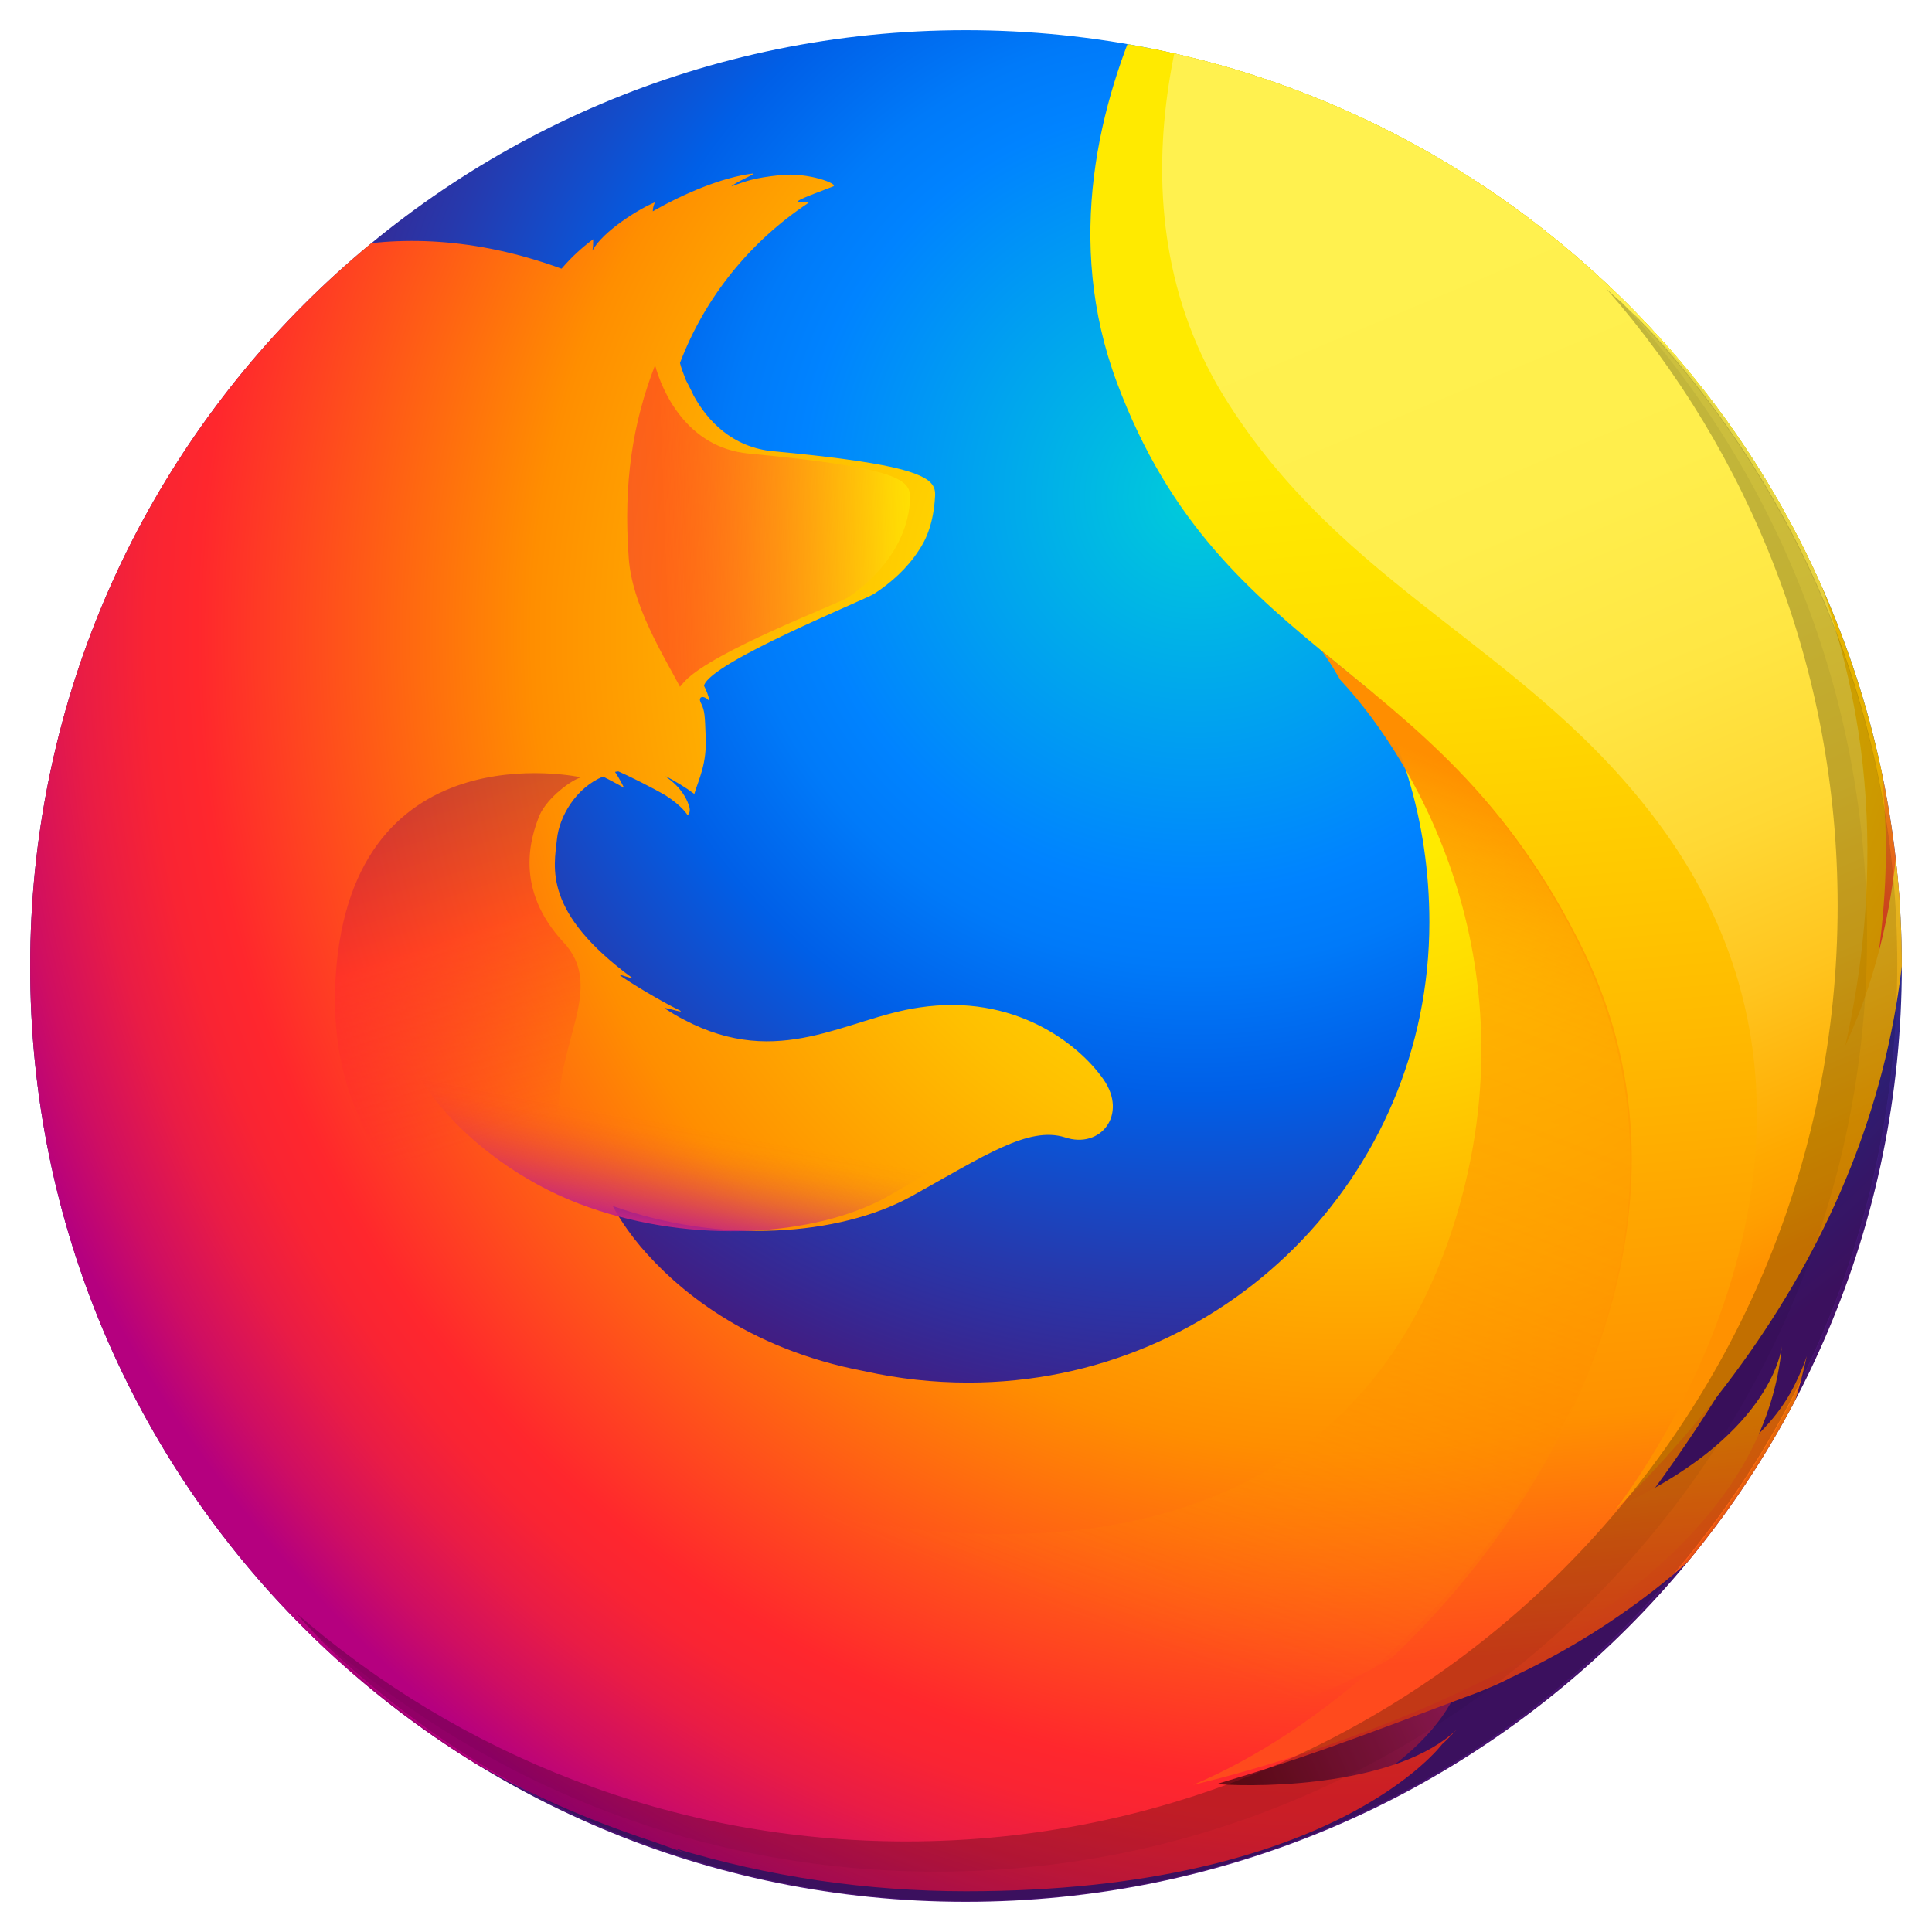
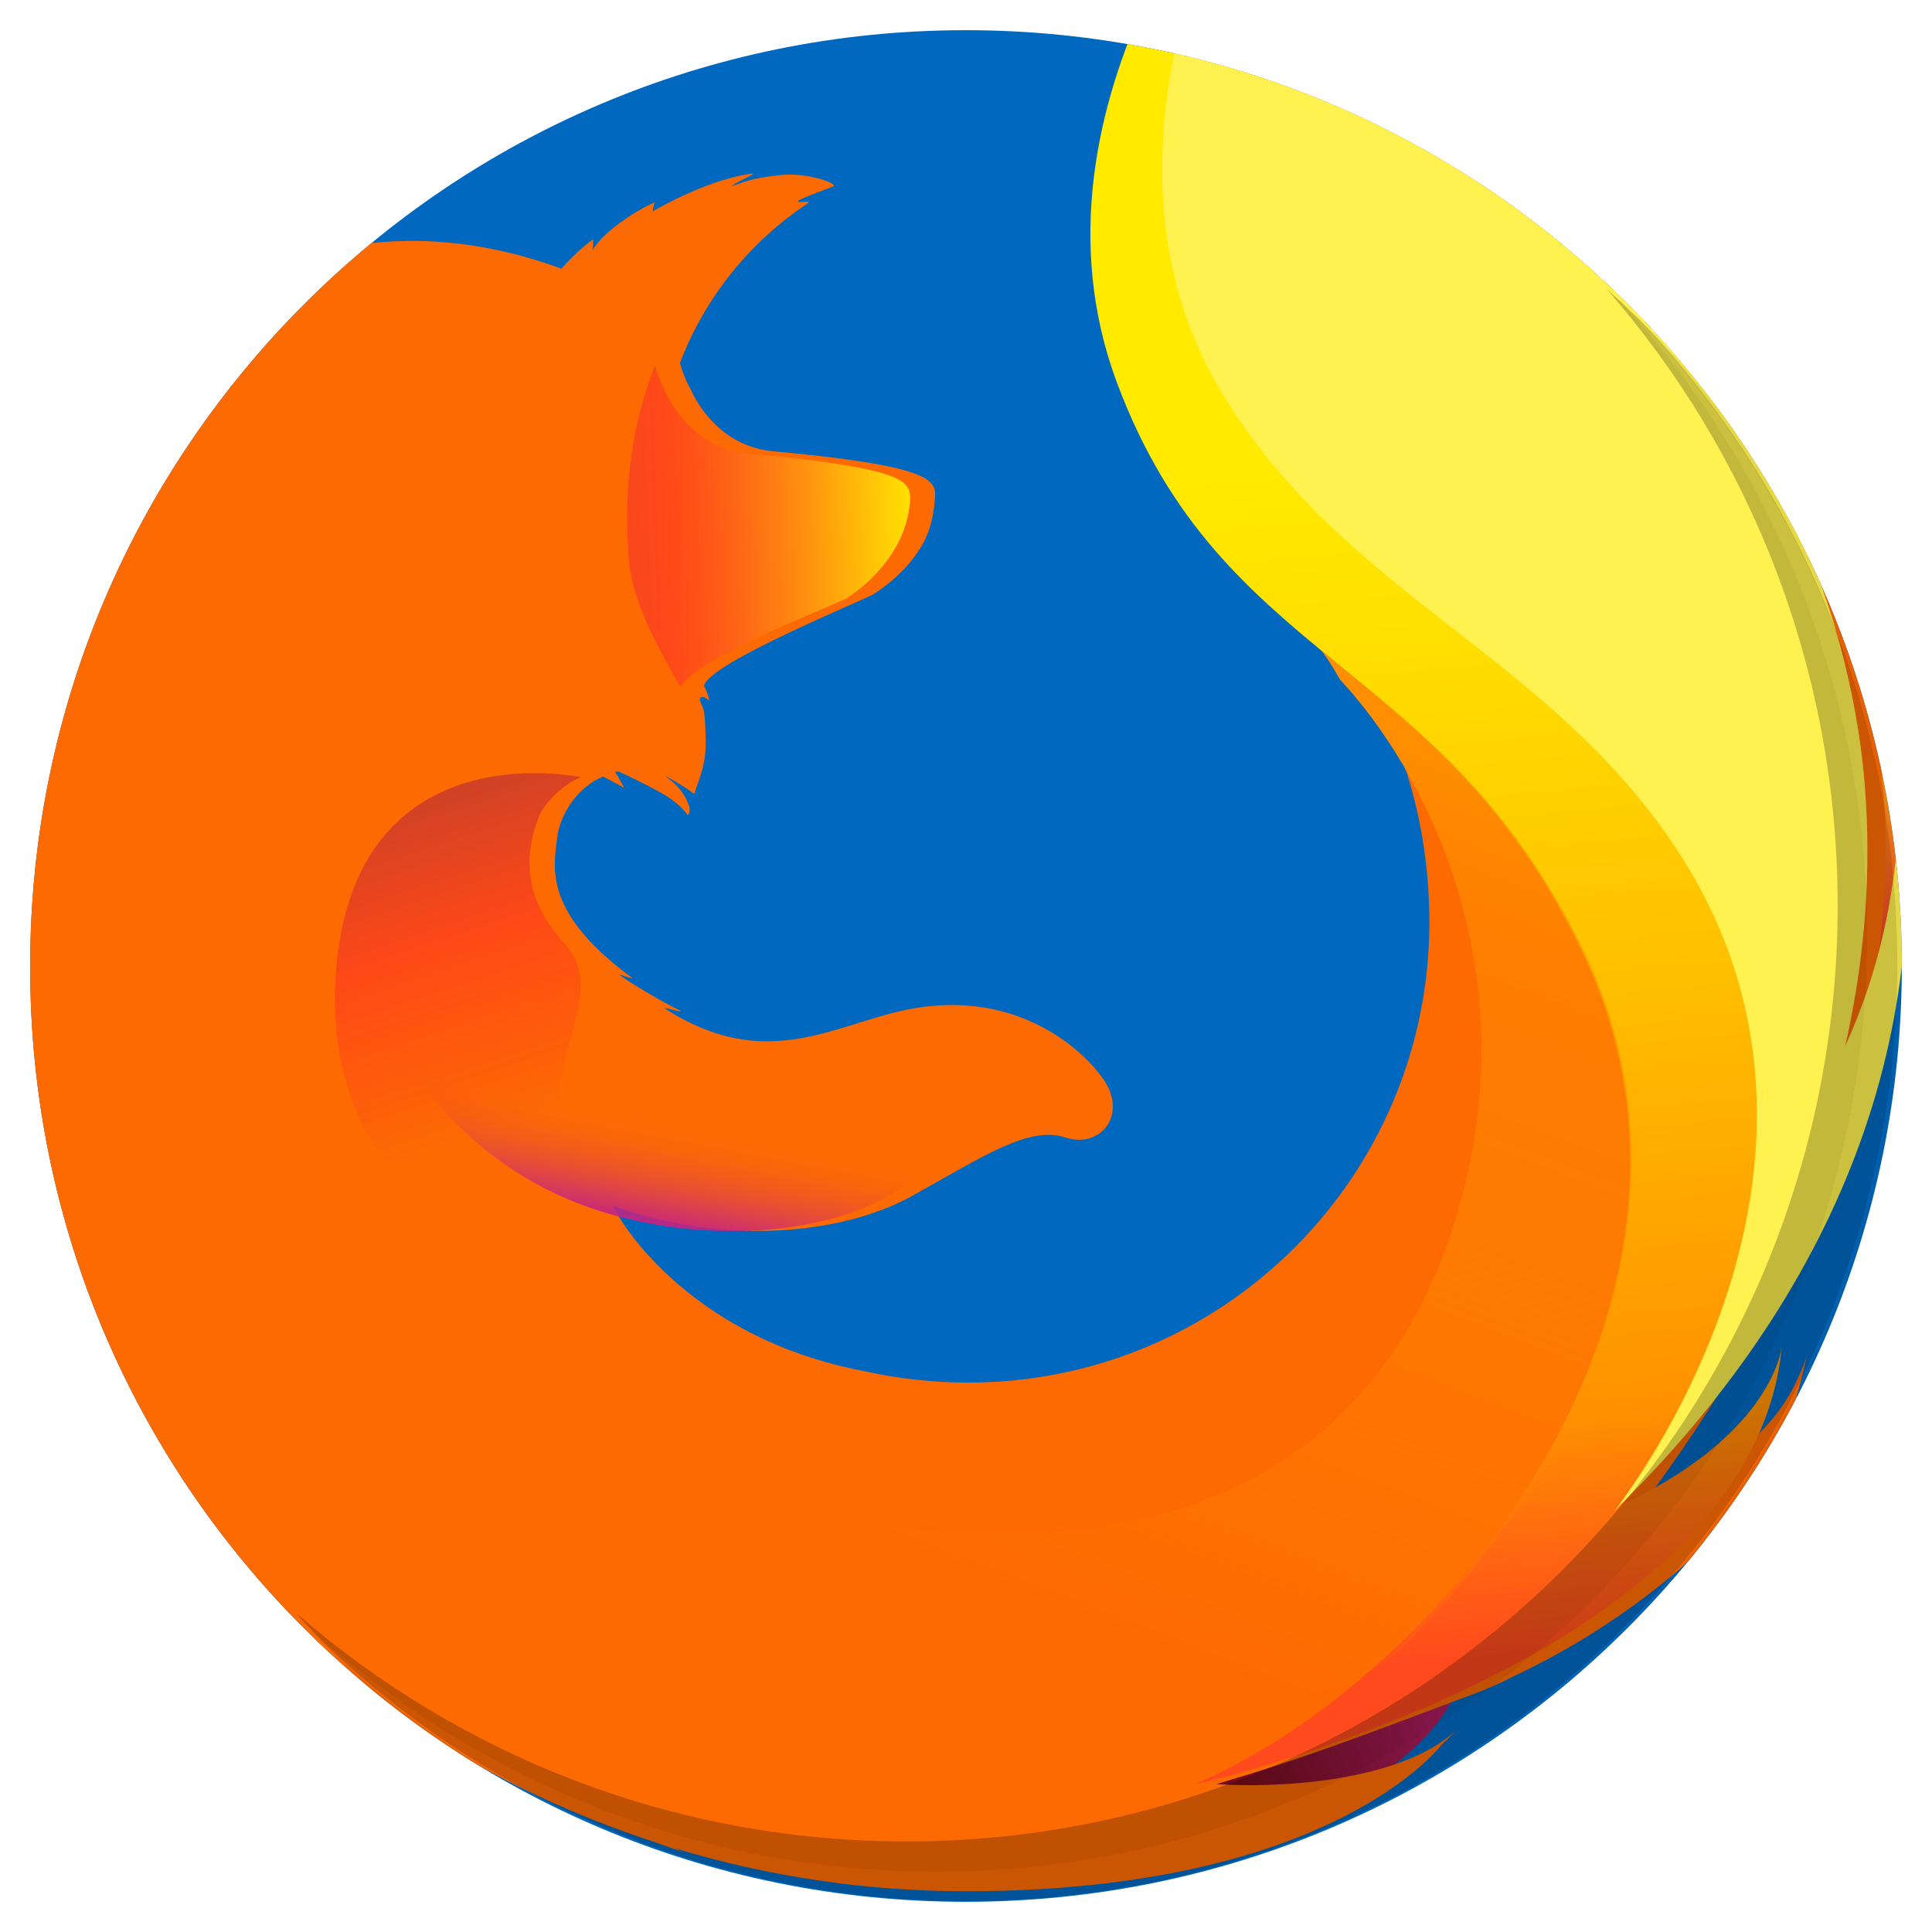
<svg xmlns="http://www.w3.org/2000/svg" xmlns:xlink="http://www.w3.org/1999/xlink" version="1.1" id="Layer_1" x="0px" y="0px" viewBox="0 0 256 256" enable-background="new 0 0 256 256" xml:space="preserve">
  <defs id="defs251">
    <defs id="defs3">
      <path id="SVGID_1_" d="M 124,0 C 55.9,0 0.7,55.5 0.7,124 0.6,192.6 55.9,248 124,248 192.2,248 247.4,192.5 247.4,124 247.4,55.5 192.2,0 124,0 Z" />
    </defs>
    <clipPath id="SVGID_2_">
      <use xlink:href="#SVGID_1_" overflow="visible" id="use5" style="overflow:visible" x="0" y="0" width="100%" height="100%" />
    </clipPath>
    <radialGradient gradientUnits="userSpaceOnUse" r="237.633" cy="61.897" cx="154.441" id="SVGID_3_" gradientTransform="translate(158.9152,22.23729)">
      <stop id="stop8" style="stop-color:#00CCDA" offset="0" />
      <stop id="stop10" style="stop-color:#0083FF" offset="0.22" />
      <stop id="stop12" style="stop-color:#007AF9" offset="0.261" />
      <stop id="stop14" style="stop-color:#0060E8" offset="0.33" />
      <stop id="stop16" style="stop-color:#005FE7" offset="0.333" />
      <stop id="stop18" style="stop-color:#2639AD" offset="0.438" />
      <stop id="stop20" style="stop-color:#401E84" offset="0.522" />
      <stop id="stop22" style="stop-color:#4A1475" offset="0.566" />
    </radialGradient>
    <linearGradient id="SVGID_4_" gradientUnits="userSpaceOnUse" x1="120.43" y1="242.522" x2="120.43" y2="1.834">
      <stop offset="0" style="stop-color:#000F43;stop-opacity:0.4" id="stop27" />
      <stop offset="0.485" style="stop-color:#001962;stop-opacity:0.173" id="stop29" />
      <stop offset="1" style="stop-color:#002079;stop-opacity:0" id="stop31" />
    </linearGradient>
    <linearGradient id="SVGID_5_" gradientUnits="userSpaceOnUse" x1="243.773" y1="153.638" x2="199.484" y2="203.546">
      <stop offset="3.000000e-03" style="stop-color:#FFEA00" id="stop36" />
      <stop offset="0.497" style="stop-color:#FF272D" id="stop38" />
      <stop offset="1" style="stop-color:#C42482" id="stop40" />
    </linearGradient>
    <linearGradient id="SVGID_6_" gradientUnits="userSpaceOnUse" x1="245.94" y1="189.577" x2="149.761" y2="233.205">
      <stop offset="3.000000e-03" style="stop-color:#FF272D" id="stop45" />
      <stop offset="0.497" style="stop-color:#C42482" id="stop47" />
      <stop offset="0.986" style="stop-color:#620700" id="stop49" />
    </linearGradient>
    <radialGradient id="SVGID_7_" cx="227.036" cy="50.159" r="53.864" gradientTransform="matrix(1,0,0,2.4605,0,-73.2587)" gradientUnits="userSpaceOnUse">
      <stop offset="4.500000e-02" style="stop-color:#FFEA00" id="stop54" />
      <stop offset="0.12" style="stop-color:#FFDE00" id="stop56" />
      <stop offset="0.254" style="stop-color:#FFBF00" id="stop58" />
      <stop offset="0.429" style="stop-color:#FF8E00" id="stop60" />
      <stop offset="0.769" style="stop-color:#FF272D" id="stop62" />
      <stop offset="0.872" style="stop-color:#E0255A" id="stop64" />
      <stop offset="0.953" style="stop-color:#CC2477" id="stop66" />
      <stop offset="1" style="stop-color:#C42482" id="stop68" />
    </radialGradient>
    <linearGradient id="SVGID_8_" gradientUnits="userSpaceOnUse" x1="259.446" y1="92.444" x2="230.691" y2="151.607">
      <stop offset="3.000000e-03" style="stop-color:#FFE900" id="stop73" />
      <stop offset="0.157" style="stop-color:#FFAF0E" id="stop75" />
      <stop offset="0.316" style="stop-color:#FF7A1B" id="stop77" />
      <stop offset="0.472" style="stop-color:#FF4E26" id="stop79" />
      <stop offset="0.621" style="stop-color:#FF2C2E" id="stop81" />
      <stop offset="0.762" style="stop-color:#FF1434" id="stop83" />
      <stop offset="0.892" style="stop-color:#FF0538" id="stop85" />
      <stop offset="1" style="stop-color:#FF0039" id="stop87" />
    </linearGradient>
    <radialGradient id="SVGID_9_" cx="178.601" cy="84.072" r="199.893" gradientUnits="userSpaceOnUse">
      <stop offset="0.156" style="stop-color:#FFEA00" id="stop92" />
      <stop offset="0.231" style="stop-color:#FFDE00" id="stop94" />
      <stop offset="0.365" style="stop-color:#FFBF00" id="stop96" />
      <stop offset="0.541" style="stop-color:#FF8E00" id="stop98" />
      <stop offset="0.763" style="stop-color:#FF272D" id="stop100" />
      <stop offset="0.796" style="stop-color:#F92433" id="stop102" />
      <stop offset="0.841" style="stop-color:#E91C45" id="stop104" />
      <stop offset="0.893" style="stop-color:#CF0E62" id="stop106" />
      <stop offset="0.935" style="stop-color:#B5007F" id="stop108" />
    </radialGradient>
    <linearGradient id="SVGID_10_" gradientUnits="userSpaceOnUse" x1="28.13" y1="46.501" x2="33.749" y2="7.501">
      <stop offset="0" style="stop-color:#891551;stop-opacity:0.6" id="stop113" />
      <stop offset="1" style="stop-color:#C42482;stop-opacity:0" id="stop115" />
    </linearGradient>
    <linearGradient id="SVGID_11_" gradientUnits="userSpaceOnUse" x1="57.853" y1="70.842" x2="121.643" y2="68.529">
      <stop offset="0" style="stop-color:#C42482;stop-opacity:0.5" id="stop120" />
      <stop offset="0.474" style="stop-color:#FF272D;stop-opacity:0.5" id="stop122" />
      <stop offset="0.486" style="stop-color:#FF2C2C;stop-opacity:0.513" id="stop124" />
      <stop offset="0.675" style="stop-color:#FF7A1A;stop-opacity:0.72" id="stop126" />
      <stop offset="0.829" style="stop-color:#FFB20D;stop-opacity:0.871" id="stop128" />
      <stop offset="0.942" style="stop-color:#FFD605;stop-opacity:0.964" id="stop130" />
      <stop offset="1" style="stop-color:#FFE302" id="stop132" />
    </linearGradient>
    <linearGradient id="SVGID_12_" gradientUnits="userSpaceOnUse" x1="53.935" y1="100.383" x2="69.799" y2="148.969">
      <stop offset="5.000000e-03" style="stop-color:#891551;stop-opacity:0.5" id="stop137" />
      <stop offset="0.484" style="stop-color:#FF272D;stop-opacity:0.5" id="stop139" />
      <stop offset="1" style="stop-color:#FF272D;stop-opacity:0" id="stop141" />
    </linearGradient>
    <linearGradient id="SVGID_13_" gradientUnits="userSpaceOnUse" x1="91.351" y1="163.351" x2="94.656" y2="145.834">
      <stop offset="0" style="stop-color:#C42482" id="stop146" />
      <stop offset="8.300000e-02" style="stop-color:#C42482;stop-opacity:0.81" id="stop148" />
      <stop offset="0.206" style="stop-color:#C42482;stop-opacity:0.565" id="stop150" />
      <stop offset="0.328" style="stop-color:#C42482;stop-opacity:0.362" id="stop152" />
      <stop offset="0.447" style="stop-color:#C42482;stop-opacity:0.204" id="stop154" />
      <stop offset="0.562" style="stop-color:#C42482;stop-opacity:9.100000e-02" id="stop156" />
      <stop offset="0.673" style="stop-color:#C42482;stop-opacity:2.300000e-02" id="stop158" />
      <stop offset="0.773" style="stop-color:#C42482;stop-opacity:0" id="stop160" />
    </linearGradient>
    <linearGradient y2="219.896" x2="207.103" y1="-1.549" x1="187.272" gradientUnits="userSpaceOnUse" id="SVGID_14_">
      <stop id="stop165" style="stop-color:#FFEA00" offset="0.279" />
      <stop id="stop167" style="stop-color:#FFDD00" offset="0.402" />
      <stop id="stop169" style="stop-color:#FFBA00" offset="0.63" />
      <stop id="stop171" style="stop-color:#FF9100" offset="0.856" />
      <stop id="stop173" style="stop-color:#FF6711" offset="0.933" />
      <stop id="stop175" style="stop-color:#FF4A1D" offset="0.994" />
    </linearGradient>
    <linearGradient y2="210.948" x2="134.099" y1="95.928" x1="178.388" gradientUnits="userSpaceOnUse" id="SVGID_15_">
      <stop id="stop180" style="stop-color:#FF8E00" offset="0" />
      <stop id="stop182" style="stop-color:#FF8E00;stop-opacity:0.858" offset="4.000000e-02" />
      <stop id="stop184" style="stop-color:#FF8E00;stop-opacity:0.729" offset="8.400000e-02" />
      <stop id="stop186" style="stop-color:#FF8E00;stop-opacity:0.628" offset="0.13" />
      <stop id="stop188" style="stop-color:#FF8E00;stop-opacity:0.557" offset="0.178" />
      <stop id="stop190" style="stop-color:#FF8E00;stop-opacity:0.514" offset="0.227" />
      <stop id="stop192" style="stop-color:#FF8E00;stop-opacity:0.5" offset="0.282" />
      <stop id="stop194" style="stop-color:#FF8E00;stop-opacity:0.478" offset="0.389" />
      <stop id="stop196" style="stop-color:#FF8E00;stop-opacity:0.416" offset="0.524" />
      <stop id="stop198" style="stop-color:#FF8E00;stop-opacity:0.314" offset="0.676" />
      <stop id="stop200" style="stop-color:#FF8E00;stop-opacity:0.172" offset="0.838" />
      <stop id="stop202" style="stop-color:#FF8E00;stop-opacity:0" offset="1" />
    </linearGradient>
    <linearGradient y2="165.781" x2="239.613" y1="34.897" x1="184.747" gradientUnits="userSpaceOnUse" id="SVGID_16_">
      <stop id="stop207" style="stop-color:#FFF14F" offset="0" />
      <stop id="stop209" style="stop-color:#FFEE4C" offset="0.268" />
      <stop id="stop211" style="stop-color:#FFE643" offset="0.452" />
      <stop id="stop213" style="stop-color:#FFD834" offset="0.612" />
      <stop id="stop215" style="stop-color:#FFC41E" offset="0.757" />
      <stop id="stop217" style="stop-color:#FFAB02" offset="0.892" />
      <stop id="stop219" style="stop-color:#FFA900" offset="0.902" />
      <stop id="stop221" style="stop-color:#FFA000" offset="0.949" />
      <stop id="stop223" style="stop-color:#FF9100" offset="1" />
    </linearGradient>
    <radialGradient gradientTransform="matrix(1.005269,0,0,1,3.296436,4)" gradientUnits="userSpaceOnUse" r="237.633" cy="61.897" cx="154.441" id="SVGID_3_-3">
      <stop id="stop8-6" style="stop-color:#00CCDA" offset="0" />
      <stop id="stop10-7" style="stop-color:#0083FF" offset="0.22" />
      <stop id="stop12-5" style="stop-color:#007AF9" offset="0.261" />
      <stop id="stop14-3" style="stop-color:#0060E8" offset="0.33" />
      <stop id="stop16-5" style="stop-color:#005FE7" offset="0.333" />
      <stop id="stop18-6" style="stop-color:#2639AD" offset="0.438" />
      <stop id="stop20-2" style="stop-color:#401E84" offset="0.522" />
      <stop id="stop22-9" style="stop-color:#4A1475" offset="0.566" />
    </radialGradient>
    <radialGradient gradientTransform="matrix(1.005269,0,0,1,3.296438,3.999998)" gradientUnits="userSpaceOnUse" r="237.633" cy="61.897" cx="154.441" id="SVGID_3_-3-2">
      <stop id="stop8-6-7" style="stop-color:#00CCDA" offset="0" />
      <stop id="stop10-7-0" style="stop-color:#0083FF" offset="0.22" />
      <stop id="stop12-5-9" style="stop-color:#007AF9" offset="0.261" />
      <stop id="stop14-3-3" style="stop-color:#0060E8" offset="0.33" />
      <stop id="stop16-5-6" style="stop-color:#005FE7" offset="0.333" />
      <stop id="stop18-6-0" style="stop-color:#2639AD" offset="0.438" />
      <stop id="stop20-2-6" style="stop-color:#401E84" offset="0.522" />
      <stop id="stop22-9-2" style="stop-color:#4A1475" offset="0.566" />
    </radialGradient>
    <radialGradient gradientTransform="matrix(1.005269,0,0,1,3.296434,4.000001)" gradientUnits="userSpaceOnUse" r="237.633" cy="61.897" cx="154.441" id="SVGID_3_-3-2-7">
      <stop id="stop8-6-7-6" style="stop-color:#00CCDA" offset="0" />
      <stop id="stop10-7-0-5" style="stop-color:#0083FF" offset="0.22" />
      <stop id="stop12-5-9-6" style="stop-color:#007AF9" offset="0.261" />
      <stop id="stop14-3-3-9" style="stop-color:#0060E8" offset="0.33" />
      <stop id="stop16-5-6-3" style="stop-color:#005FE7" offset="0.333" />
      <stop id="stop18-6-0-7" style="stop-color:#2639AD" offset="0.438" />
      <stop id="stop20-2-6-4" style="stop-color:#401E84" offset="0.522" />
      <stop id="stop22-9-2-5" style="stop-color:#4A1475" offset="0.566" />
    </radialGradient>
    <radialGradient gradientTransform="matrix(1.005269,0,0,1,3.296435,4.000001)" gradientUnits="userSpaceOnUse" r="237.633" cy="61.897" cx="154.441" id="SVGID_3_-3-2-5">
      <stop id="stop8-6-7-4" style="stop-color:#00CCDA" offset="0" />
      <stop id="stop10-7-0-7" style="stop-color:#0083FF" offset="0.22" />
      <stop id="stop12-5-9-4" style="stop-color:#007AF9" offset="0.261" />
      <stop id="stop14-3-3-4" style="stop-color:#0060E8" offset="0.33" />
      <stop id="stop16-5-6-30" style="stop-color:#005FE7" offset="0.333" />
      <stop id="stop18-6-0-78" style="stop-color:#2639AD" offset="0.438" />
      <stop id="stop20-2-6-6" style="stop-color:#401E84" offset="0.522" />
      <stop id="stop22-9-2-8" style="stop-color:#4A1475" offset="0.566" />
    </radialGradient>
    <clipPath clipPathUnits="userSpaceOnUse" id="clipPath1872">
      <path style="fill:url(#radialGradient1876);stroke-width:1.003" id="path1874" d="m 127.95,4 c -68.459,0 -123.95,55.5 -123.95,124 C 3.9,196.6 59.491,252 127.95,252 196.509,252 252,196.5 252,128 252,59.5 196.509,4 127.95,4 Z" />
    </clipPath>
    <radialGradient xlink:href="#SVGID_3_-3-2-5" id="radialGradient1876" gradientUnits="userSpaceOnUse" gradientTransform="matrix(1.005269,0,0,1,3.296435,4.000001)" cx="154.441" cy="61.897" r="237.633" />
    <clipPath clipPathUnits="userSpaceOnUse" id="clipPath1878">
      <path style="fill:url(#radialGradient1882);stroke-width:1.003" id="path1880" d="m 127.95,4 c -68.459,0 -123.95,55.5 -123.95,124 C 3.9,196.6 59.491,252 127.95,252 196.509,252 252,196.5 252,128 252,59.5 196.509,4 127.95,4 Z" />
    </clipPath>
    <radialGradient xlink:href="#SVGID_3_-3-2-7" id="radialGradient1882" gradientUnits="userSpaceOnUse" gradientTransform="matrix(1.005269,0,0,1,3.296434,4.000001)" cx="154.441" cy="61.897" r="237.633" />
    <radialGradient gradientTransform="matrix(1.005269,0,0,1,3.296433,3.999995)" gradientUnits="userSpaceOnUse" r="237.633" cy="61.897" cx="154.441" id="SVGID_3_-3-2-4">
      <stop id="stop8-6-7-3" style="stop-color:#00CCDA" offset="0" />
      <stop id="stop10-7-0-1" style="stop-color:#0083FF" offset="0.22" />
      <stop id="stop12-5-9-49" style="stop-color:#007AF9" offset="0.261" />
      <stop id="stop14-3-3-2" style="stop-color:#0060E8" offset="0.33" />
      <stop id="stop16-5-6-0" style="stop-color:#005FE7" offset="0.333" />
      <stop id="stop18-6-0-6" style="stop-color:#2639AD" offset="0.438" />
      <stop id="stop20-2-6-8" style="stop-color:#401E84" offset="0.522" />
      <stop id="stop22-9-2-9" style="stop-color:#4A1475" offset="0.566" />
    </radialGradient>
    <radialGradient gradientTransform="matrix(1.005269,0,0,1,3.296433,3.999998)" gradientUnits="userSpaceOnUse" r="237.633" cy="61.897" cx="154.441" id="SVGID_3_-3-2-6">
      <stop id="stop8-6-7-64" style="stop-color:#00CCDA" offset="0" />
      <stop id="stop10-7-0-9" style="stop-color:#0083FF" offset="0.22" />
      <stop id="stop12-5-9-5" style="stop-color:#007AF9" offset="0.261" />
      <stop id="stop14-3-3-0" style="stop-color:#0060E8" offset="0.33" />
      <stop id="stop16-5-6-4" style="stop-color:#005FE7" offset="0.333" />
      <stop id="stop18-6-0-8" style="stop-color:#2639AD" offset="0.438" />
      <stop id="stop20-2-6-7" style="stop-color:#401E84" offset="0.522" />
      <stop id="stop22-9-2-1" style="stop-color:#4A1475" offset="0.566" />
    </radialGradient>
    <clipPath clipPathUnits="userSpaceOnUse" id="clipPath1950">
      <path style="fill:url(#radialGradient1954);stroke-width:1.003" id="path1952" d="M 127.95,4 C 59.491,4 4,59.5 4,128 3.9,196.6 59.491,252 127.95,252 196.509,252 252,196.5 252,128 252,59.5 196.509,4 127.95,4 Z" />
    </clipPath>
    <radialGradient xlink:href="#SVGID_3_-3-2" id="radialGradient1954" gradientUnits="userSpaceOnUse" gradientTransform="matrix(1.005269,0,0,1,3.296438,3.999998)" cx="154.441" cy="61.897" r="237.633" />
    <clipPath clipPathUnits="userSpaceOnUse" id="clipPath1956">
      <path style="fill:url(#radialGradient1960);stroke-width:1.003" id="path1958" d="m 127.95,4 c -68.459,0 -123.95,55.5 -123.95,124 C 3.9,196.6 59.491,252 127.95,252 196.509,252 252,196.5 252,128 252,59.5 196.509,4 127.95,4 Z" />
    </clipPath>
    <radialGradient xlink:href="#SVGID_3_-3-2-6" id="radialGradient1960" gradientUnits="userSpaceOnUse" gradientTransform="matrix(1.005269,0,0,1,3.296433,3.999998)" cx="154.441" cy="61.897" r="237.633" />
    <radialGradient gradientTransform="matrix(1.005269,0,0,1,3.296428,4)" gradientUnits="userSpaceOnUse" r="237.633" cy="61.897" cx="154.441" id="SVGID_3_-3-2-4-2">
      <stop id="stop8-6-7-3-7" style="stop-color:#00CCDA" offset="0" />
      <stop id="stop10-7-0-1-2" style="stop-color:#0083FF" offset="0.22" />
      <stop id="stop12-5-9-49-2" style="stop-color:#007AF9" offset="0.261" />
      <stop id="stop14-3-3-2-6" style="stop-color:#0060E8" offset="0.33" />
      <stop id="stop16-5-6-0-1" style="stop-color:#005FE7" offset="0.333" />
      <stop id="stop18-6-0-6-0" style="stop-color:#2639AD" offset="0.438" />
      <stop id="stop20-2-6-8-6" style="stop-color:#401E84" offset="0.522" />
      <stop id="stop22-9-2-9-1" style="stop-color:#4A1475" offset="0.566" />
    </radialGradient>
    <clipPath clipPathUnits="userSpaceOnUse" id="clipPath2004">
      <path style="fill:url(#radialGradient2008);stroke-width:1.003" id="path2006" d="M 127.95,4 C 59.491,4 4,59.5 4,128 3.9,196.6 59.491,252 127.95,252 c 68.559,0 124.05,-55.5 124.05,-124 0,-68.5 -55.491,-124 -124.05,-124 z" />
    </clipPath>
    <radialGradient xlink:href="#SVGID_3_-3-2-4-2" id="radialGradient2008" gradientUnits="userSpaceOnUse" gradientTransform="matrix(1.005269,0,0,1,3.296428,4)" cx="154.441" cy="61.897" r="237.633" />
    <radialGradient gradientTransform="matrix(1.005269,0,0,1,3.296433,3.999995)" gradientUnits="userSpaceOnUse" r="237.633" cy="61.897" cx="154.441" id="SVGID_3_-3-2-4-9">
      <stop id="stop8-6-7-3-4" style="stop-color:#00CCDA" offset="0" />
      <stop id="stop10-7-0-1-9" style="stop-color:#0083FF" offset="0.22" />
      <stop id="stop12-5-9-49-0" style="stop-color:#007AF9" offset="0.261" />
      <stop id="stop14-3-3-2-9" style="stop-color:#0060E8" offset="0.33" />
      <stop id="stop16-5-6-0-17" style="stop-color:#005FE7" offset="0.333" />
      <stop id="stop18-6-0-6-7" style="stop-color:#2639AD" offset="0.438" />
      <stop id="stop20-2-6-8-1" style="stop-color:#401E84" offset="0.522" />
      <stop id="stop22-9-2-9-15" style="stop-color:#4A1475" offset="0.566" />
    </radialGradient>
    <clipPath clipPathUnits="userSpaceOnUse" id="clipPath2052">
      <path style="fill:url(#radialGradient2056);stroke-width:1.003" id="path2054" d="M 127.95,4 C 59.491,4 4,59.5 4,128 3.9,196.6 59.491,252 127.95,252 196.509,252 252,196.5 252,128 252,59.5 196.509,4 127.95,4 Z" />
    </clipPath>
    <radialGradient xlink:href="#SVGID_3_-3-2-4" id="radialGradient2056" gradientUnits="userSpaceOnUse" gradientTransform="matrix(1.005269,0,0,1,3.296433,3.999995)" cx="154.441" cy="61.897" r="237.633" />
    <clipPath clipPathUnits="userSpaceOnUse" id="clipPath2058">
      <path style="fill:url(#radialGradient2062);stroke-width:1.003" id="path2060" d="M 127.95,4 C 59.491,4 4,59.5 4,128 3.9,196.6 59.491,252 127.95,252 196.509,252 252,196.5 252,128 252,59.5 196.509,4 127.95,4 Z" />
    </clipPath>
    <radialGradient xlink:href="#SVGID_3_-3-2-4-9" id="radialGradient2062" gradientUnits="userSpaceOnUse" gradientTransform="matrix(1.005269,0,0,1,3.296433,3.999995)" cx="154.441" cy="61.897" r="237.633" />
  </defs>
  <path d="m 238.9,104.6 c -0.1,-0.3 -0.1,-0.6 -0.2,-0.9 0.1,0.6 0.2,1.1 0.3,1.7 1.4,12 0.4,23.7 -4.6,32.4 -0.1,0.1 -0.2,0.2 -0.2,0.4 2.6,-13.1 3.5,-27.6 0.6,-42.2 0,0 -1.2,-7.1 -9.8,-28.5 C 220,55.2 211.1,45.1 203.3,37.7 196.4,29.2 190.2,23.5 186.8,19.9 179.6,12.3 176.6,6.7 175.4,3 c -1.1,-0.5 -14.8,-13.9 -15.9,-14.4 -6,9.3 -24.8,38.3 -15.8,65.4 4.1,12.3 14.3,25 25,32.2 0.5,0.5 6.4,7 9.2,21.5 2.9,15 1.4,26.7 -4.6,43.9 -7,15.2 -25,30.1 -41.9,31.7 C 95.2,186.4 82,165.1 82,165.1 c 12.9,5.2 27.1,4.1 35.8,-1.3 8.7,-5.4 14,-9.4 18.3,-7.8 4.2,1.6 7.6,-3 4.6,-7.7 -4.8,-7.3 -13.5,-11.1 -22.1,-9.6 -8.7,1.4 -16.7,8.3 -28.2,1.6 -0.7,-0.4 -1.5,-0.9 -2.1,-1.4 -0.8,-0.5 2.5,0.8 1.7,0.2 -2.2,-1.2 -6.2,-3.8 -7.2,-4.8 -0.2,-0.2 1.7,0.6 1.6,0.4 -10.7,-8.8 -9.4,-14.8 -9,-18.5 0.3,-3 2.2,-6.8 5.5,-8.4 1.6,0.9 2.6,1.5 2.6,1.5 0,0 -0.7,-1.4 -1,-2.1 0.1,-0.1 0.3,0 0.4,-0.1 1.3,0.6 4.2,2.3 5.7,3.2 2,1.4 2.6,2.6 2.6,2.6 0,0 0.5,-0.3 0.1,-1.5 -0.1,-0.5 -0.7,-2.1 -2.7,-3.7 h 0.1 c 1.2,0.7 2.3,1.4 3.3,2.3 0.5,-2 1.5,-4.1 1.3,-7.8 C 93,99.7 93,99.1 92.6,98 92.2,97.1 92.8,96.8 93.6,97.7 93.5,97 93.3,96.3 93,95.6 v -0.1 c 0.9,-3.1 19,-11.3 20.3,-12.2 2.2,-1.5 4,-3.5 5.3,-5.8 1,-1.6 1.8,-3.9 1.9,-7.3 0.1,-2.5 -1,-4.1 -19.3,-6 -5,-0.5 -7.9,-4.1 -9.6,-7.5 -0.3,-0.7 -0.6,-1.4 -0.9,-2 -0.3,-0.8 -0.5,-1.5 -0.7,-2.3 3,-8.6 8,-15.8 15.4,-21.3 0.4,-0.4 -1.6,0.1 -1.2,-0.3 0.5,-0.4 3.5,-1.7 4.1,-1.9 0.7,-0.3 -3,-1.9 -6.3,-1.5 -3.4,0.4 -4.1,0.8 -5.9,1.5 0.7,-0.7 3.1,-1.7 2.6,-1.7 -3.6,0.6 -8.1,2.7 -12,5 0,-0.4 0.1,-0.8 0.2,-1.2 -1.8,0.8 -6.2,3.8 -7.5,6.4 0.1,-0.5 0.1,-1 0.1,-1.5 -1.4,1.1 -2.6,2.4 -3.7,3.8 L 75.7,40 C 65.3,35.8 56.2,35.5 48.4,37.4 46.7,35.7 45.9,36.9 42,28.5 c 0.1,0.2 0.1,0.2 0,0.1 0.2,1.1 0,0.5 -0.1,0 -6.5,5.1 -14.9,10.8 -19,14.9 4.8,-1.4 -0.1,0.2 0,0 -1.7,0.5 -1.6,1.5 -1.8,10.4 -0.1,0.7 0,1.4 -0.1,2.1 -3.3,4.2 -5.5,7.7 -6.3,9.5 -4.1,7.2 -8.8,18.6 -13.3,36.5 2,-4.9 4.4,-9.6 7.2,-14 -3.8,9.5 -7.4,24.5 -8.1,47.5 0.9,-4.8 2.1,-9.5 3.5,-14.1 -0.9,19.1 2.4,38.2 9.7,55.9 2.6,6.3 6.9,16 14.2,26.5 23,24.1 55.3,39.2 91.2,39.2 37.4,0 71,-16.4 94.1,-42.4 -2.7,1.9 -5.5,3.6 -8.4,5.1 3.9,-5.6 7.4,-11.5 10.7,-17.5 2.6,-2.9 5,-5.7 7,-8.8 1,-1.5 2,-3.4 3.2,-5.5 6.9,-12.5 14.6,-32.7 14.8,-53.4 v -0.1 c 0,-0.5 0,-1 0,-1.5 0,-5.2 -0.5,-10.4 -1.6,-15.5 -0.1,0.4 0,0.8 0,1.2 z" id="path34" style="fill:url(#SVGID_4_)" clip-path="url(#clipPath1950)" />
  <path d="m 225,165.4 c -23.3,-0.7 -61,55.3 -39.6,52.8 45.3,-5.2 65.4,-51.9 39.6,-52.8 z" id="path43" style="fill:url(#SVGID_5_)" />
-   <path style="fill:url(#SVGID_3_-3);stroke-width:1.003" id="path25-1" d="M 127.95,4 C 59.491,4 4,59.5 4,128 3.9,196.6 59.491,252 127.95,252 196.509,252 252,196.5 252,128 252,59.5 196.509,4 127.95,4 Z" />
+   <path style="fill:#0068bf;stroke-width:1.003;fill-opacity:1" id="path25-1" d="M 127.95,4 C 59.491,4 4,59.5 4,128 3.9,196.6 59.491,252 127.95,252 196.509,252 252,196.5 252,128 252,59.5 196.509,4 127.95,4 Z" />
  <path d="m 187.1,209.6 c -20.9,-10.3 -78.4,25.2 -57.8,31.8 43.5,13.9 80.8,-20.3 57.8,-31.8 z" id="path52" style="fill:url(#SVGID_6_)" />
  <path d="m 198.9,45.6 c 6.8,17.7 17.1,13.8 23.6,31.9 8.5,23.8 4.6,55.8 4.6,55.8 0,0 10.2,29.6 17.4,-1.8 C 260.3,72.4 202,17.3 202,2.8 c -6.8,7.6 -9.9,25.1 -3.1,42.8 z" id="path71" style="fill:url(#SVGID_7_)" clip-path="url(#clipPath2004)" />
  <path d="m 231.1,134.8 c -8.1,22.1 -21.6,32 -2.8,21.1 31.2,-18.1 23,-57.3 23,-57.3 0,0 -12,13.9 -20.2,36.2 z" id="path90" style="fill:url(#SVGID_8_)" clip-path="url(#clipPath2058)" />
-   <path d="m 226.7,47.4 c -9,-10 -2.6,-6.7 -11.3,-14 -7.6,-8.4 -15,-16.8 -19,-20.1 -29,-24.3 -28.4,-29.4 -27.8,-30.3 -0.1,0.1 -0.2,0.3 -0.4,0.5 -0.3,-1.4 -0.6,-2.5 -0.6,-2.5 0,0 -15.9,15.9 -19.2,42.3 -2.2,17.2 4.3,35.2 13.6,46.7 4.9,6 10.4,11.4 16.4,16.1 v 0 c 7.1,10.1 11,22.7 11,36.1 0,33.7 -27.3,61 -61.1,61 -4.6,0 -9.2,-0.5 -13.7,-1.5 -15.9,-3 -25.1,-11.1 -29.7,-16.5 -2.6,-3.1 -3.7,-5.4 -3.7,-5.4 14.3,5.1 30,4 39.6,-1.3 9.7,-5.4 15.5,-9.3 20.3,-7.8 4.7,1.6 8.4,-3 5.1,-7.7 -3.3,-4.7 -11.8,-11.4 -24.4,-9.5 -9.7,1.4 -18.5,8.3 -31.2,1.6 -0.8,-0.4 -1.6,-0.9 -2.4,-1.4 -0.8,-0.5 2.7,0.7 1.9,0.2 -2.5,-1.2 -6.8,-3.8 -8,-4.7 -0.2,-0.2 1.9,0.6 1.7,0.4 -11.9,-8.7 -10.4,-14.7 -10,-18.4 0.3,-3 2.5,-6.8 6.1,-8.3 1.8,0.9 2.8,1.5 2.8,1.5 0,0 -0.7,-1.4 -1.2,-2.1 0.1,-0.1 0.3,0 0.4,-0.1 1.4,0.6 4.6,2.2 6.3,3.2 2.2,1.4 2.9,2.6 2.9,2.6 0,0 0.6,-0.3 0.1,-1.5 -0.2,-0.5 -0.8,-2.1 -3,-3.6 h 0.1 c 1.3,0.7 2.5,1.4 3.7,2.3 0.6,-2 1.7,-4 1.5,-7.7 -0.1,-2.6 -0.1,-3.3 -0.6,-4.3 -0.5,-0.9 0.3,-1.2 1.1,-0.3 -0.1,-0.7 -0.4,-1.4 -0.7,-2 v -0.1 c 1,-3.1 21,-11.2 22.5,-12.1 2.3,-1.5 4.4,-3.4 5.9,-5.7 1.1,-1.6 2,-3.8 2.2,-7.2 0.1,-1.5 -0.4,-2.7 -5.7,-3.9 -3.2,-0.7 -8.1,-1.4 -15.7,-2.1 -5.5,-0.5 -8.8,-4.1 -10.6,-7.4 -0.3,-0.7 -0.7,-1.4 -1,-2 -0.3,-0.8 -0.6,-1.5 -0.8,-2.3 3.3,-8.7 9.3,-16.1 17,-21.2 0.4,-0.4 -1.8,0.1 -1.3,-0.3 0.5,-0.4 3.9,-1.6 4.6,-1.9 0.8,-0.3 -3.3,-1.9 -7,-1.5 -3.7,0.4 -4.5,0.8 -6.5,1.5 0.8,-0.7 3.4,-1.7 2.8,-1.7 -4,0.5 -9,2.6 -13.2,5 0,-0.4 0.1,-0.8 0.3,-1.2 -2,0.8 -6.9,3.8 -8.3,6.4 0.1,-0.5 0.1,-1 0.1,-1.5 -1.5,1.1 -2.9,2.4 -4.1,3.8 l -0.1,0.1 C 62.9,31.4 52.8,31.2 44.2,33 42.3,31.3 39.3,28.8 35.1,20.4 c -0.3,-0.5 -0.4,1 -0.7,0.5 -1.7,-3.8 -2.7,-10.1 -2.5,-14.5 0,0 -3.4,1.6 -6.3,8.1 -0.5,1.2 -0.9,1.8 -1.2,2.5 -0.2,0.2 0.4,-2.1 0.3,-2 -0.5,0.8 -1.8,2 -2.3,3.5 -0.4,1.1 -0.9,1.7 -1.3,3.1 L 21,21.9 c 0,-0.4 0.1,-1.7 0,-1.4 -1.3,2.7 -2.5,5.5 -3.4,8.3 -1.5,5 -3.3,11.8 -3.6,20.7 -0.1,0.7 0,1.4 -0.1,2 -3.6,4.1 -6.1,7.6 -7,9.4 C 2.2,68.2 -3,79.4 -7.9,97.2 -5.7,92.3 -3,87.7 0,83.3 c -4.2,9.5 -8.2,24.3 -9,47.1 1,-4.7 2.3,-9.4 3.9,-14 -0.7,15.2 1.1,34.1 10.7,55.4 5.7,12.5 18.9,38 51.1,57.9 v 0 c 0,0 10.9,8.1 29.8,14.3 1.4,0.5 2.8,1 4.2,1.5 -0.5,-0.2 -0.9,-0.4 -1.3,-0.6 12.5,3.8 25.5,5.7 38.6,5.7 48.7,0 63.1,-19.5 63.1,-19.5 0,0 -0.1,0 -0.1,0.1 0.7,-0.6 1.3,-1.3 2,-2 -7.7,7.3 -25.2,7.7 -31.8,7.2 11.2,-3.3 18.5,-6.1 32.9,-11.5 1.7,-0.6 3.4,-1.3 5.1,-2.1 0.2,-0.1 0.4,-0.2 0.6,-0.3 0.3,-0.2 0.7,-0.3 1,-0.5 7,-3.3 13.5,-7.4 19.5,-12.2 14.4,-11.5 17.5,-22.7 19.1,-30.1 -0.2,0.7 -0.9,2.4 -1.4,3.4 -3.7,7.9 -11.9,12.8 -20.8,16.9 4.2,-5.6 8.2,-11.4 11.8,-17.4 2.9,-2.9 3.8,-7.4 6,-10.4 1.1,-1.5 2.5,-6.3 3.7,-8.4 7.7,-12.4 7.7,-22.3 7.7,-22.5 4.6,-23.1 4.2,-32.6 1.4,-50.1 -2.4,-13.9 -12.4,-34.1 -21.1,-43.8 z" id="path111" style="fill:url(#SVGID_9_)" clip-path="url(#clipPath1872)" />
+   <path d="m 226.7,47.4 c -9,-10 -2.6,-6.7 -11.3,-14 -7.6,-8.4 -15,-16.8 -19,-20.1 -29,-24.3 -28.4,-29.4 -27.8,-30.3 -0.1,0.1 -0.2,0.3 -0.4,0.5 -0.3,-1.4 -0.6,-2.5 -0.6,-2.5 0,0 -15.9,15.9 -19.2,42.3 -2.2,17.2 4.3,35.2 13.6,46.7 4.9,6 10.4,11.4 16.4,16.1 v 0 c 7.1,10.1 11,22.7 11,36.1 0,33.7 -27.3,61 -61.1,61 -4.6,0 -9.2,-0.5 -13.7,-1.5 -15.9,-3 -25.1,-11.1 -29.7,-16.5 -2.6,-3.1 -3.7,-5.4 -3.7,-5.4 14.3,5.1 30,4 39.6,-1.3 9.7,-5.4 15.5,-9.3 20.3,-7.8 4.7,1.6 8.4,-3 5.1,-7.7 -3.3,-4.7 -11.8,-11.4 -24.4,-9.5 -9.7,1.4 -18.5,8.3 -31.2,1.6 -0.8,-0.4 -1.6,-0.9 -2.4,-1.4 -0.8,-0.5 2.7,0.7 1.9,0.2 -2.5,-1.2 -6.8,-3.8 -8,-4.7 -0.2,-0.2 1.9,0.6 1.7,0.4 -11.9,-8.7 -10.4,-14.7 -10,-18.4 0.3,-3 2.5,-6.8 6.1,-8.3 1.8,0.9 2.8,1.5 2.8,1.5 0,0 -0.7,-1.4 -1.2,-2.1 0.1,-0.1 0.3,0 0.4,-0.1 1.4,0.6 4.6,2.2 6.3,3.2 2.2,1.4 2.9,2.6 2.9,2.6 0,0 0.6,-0.3 0.1,-1.5 -0.2,-0.5 -0.8,-2.1 -3,-3.6 h 0.1 c 1.3,0.7 2.5,1.4 3.7,2.3 0.6,-2 1.7,-4 1.5,-7.7 -0.1,-2.6 -0.1,-3.3 -0.6,-4.3 -0.5,-0.9 0.3,-1.2 1.1,-0.3 -0.1,-0.7 -0.4,-1.4 -0.7,-2 v -0.1 c 1,-3.1 21,-11.2 22.5,-12.1 2.3,-1.5 4.4,-3.4 5.9,-5.7 1.1,-1.6 2,-3.8 2.2,-7.2 0.1,-1.5 -0.4,-2.7 -5.7,-3.9 -3.2,-0.7 -8.1,-1.4 -15.7,-2.1 -5.5,-0.5 -8.8,-4.1 -10.6,-7.4 -0.3,-0.7 -0.7,-1.4 -1,-2 -0.3,-0.8 -0.6,-1.5 -0.8,-2.3 3.3,-8.7 9.3,-16.1 17,-21.2 0.4,-0.4 -1.8,0.1 -1.3,-0.3 0.5,-0.4 3.9,-1.6 4.6,-1.9 0.8,-0.3 -3.3,-1.9 -7,-1.5 -3.7,0.4 -4.5,0.8 -6.5,1.5 0.8,-0.7 3.4,-1.7 2.8,-1.7 -4,0.5 -9,2.6 -13.2,5 0,-0.4 0.1,-0.8 0.3,-1.2 -2,0.8 -6.9,3.8 -8.3,6.4 0.1,-0.5 0.1,-1 0.1,-1.5 -1.5,1.1 -2.9,2.4 -4.1,3.8 l -0.1,0.1 C 62.9,31.4 52.8,31.2 44.2,33 42.3,31.3 39.3,28.8 35.1,20.4 c -0.3,-0.5 -0.4,1 -0.7,0.5 -1.7,-3.8 -2.7,-10.1 -2.5,-14.5 0,0 -3.4,1.6 -6.3,8.1 -0.5,1.2 -0.9,1.8 -1.2,2.5 -0.2,0.2 0.4,-2.1 0.3,-2 -0.5,0.8 -1.8,2 -2.3,3.5 -0.4,1.1 -0.9,1.7 -1.3,3.1 L 21,21.9 c 0,-0.4 0.1,-1.7 0,-1.4 -1.3,2.7 -2.5,5.5 -3.4,8.3 -1.5,5 -3.3,11.8 -3.6,20.7 -0.1,0.7 0,1.4 -0.1,2 -3.6,4.1 -6.1,7.6 -7,9.4 C 2.2,68.2 -3,79.4 -7.9,97.2 -5.7,92.3 -3,87.7 0,83.3 c -4.2,9.5 -8.2,24.3 -9,47.1 1,-4.7 2.3,-9.4 3.9,-14 -0.7,15.2 1.1,34.1 10.7,55.4 5.7,12.5 18.9,38 51.1,57.9 v 0 c 0,0 10.9,8.1 29.8,14.3 1.4,0.5 2.8,1 4.2,1.5 -0.5,-0.2 -0.9,-0.4 -1.3,-0.6 12.5,3.8 25.5,5.7 38.6,5.7 48.7,0 63.1,-19.5 63.1,-19.5 0,0 -0.1,0 -0.1,0.1 0.7,-0.6 1.3,-1.3 2,-2 -7.7,7.3 -25.2,7.7 -31.8,7.2 11.2,-3.3 18.5,-6.1 32.9,-11.5 1.7,-0.6 3.4,-1.3 5.1,-2.1 0.2,-0.1 0.4,-0.2 0.6,-0.3 0.3,-0.2 0.7,-0.3 1,-0.5 7,-3.3 13.5,-7.4 19.5,-12.2 14.4,-11.5 17.5,-22.7 19.1,-30.1 -0.2,0.7 -0.9,2.4 -1.4,3.4 -3.7,7.9 -11.9,12.8 -20.8,16.9 4.2,-5.6 8.2,-11.4 11.8,-17.4 2.9,-2.9 3.8,-7.4 6,-10.4 1.1,-1.5 2.5,-6.3 3.7,-8.4 7.7,-12.4 7.7,-22.3 7.7,-22.5 4.6,-23.1 4.2,-32.6 1.4,-50.1 -2.4,-13.9 -12.4,-34.1 -21.1,-43.8 z" id="path111" style="fill:#fd6a02;fill-opacity:1" clip-path="url(#clipPath1872)" />
  <path d="M 99.2,60.1 C 90.9,59.3 87.7,51.7 86.8,48.4 c -3,7.7 -4.2,15.7 -3.5,25.4 0.4,6.4 4.7,13.2 6.8,17.2 0,0 0.5,-0.6 0.7,-0.8 3.9,-4 20,-10.1 21.5,-11 1.7,-1.1 8,-5.7 8.3,-13.2 0,-2.4 -1.3,-4 -21.4,-5.9 z" id="path135" style="fill:url(#SVGID_11_)" />
  <path d="M 74.7,124.9 C 68.1,117.8 70.3,111 71.5,108 c 1.1,-2.4 4.3,-4.7 5.5,-5 0,0 -31.4,-6.9 -32.6,28 -0.8,26.5 21.2,38.2 40.6,46.5 v 0 c 5.7,2.5 18.4,3.5 17.1,2.9 C 53.5,151.4 85,136 74.7,124.9 Z" id="path144" style="fill:url(#SVGID_12_)" />
  <path d="m 123.2,148 c -1.5,0 -2.9,0.1 -4.4,0.2 -2.5,0.2 -5.2,1.8 -7.7,1.5 -0.1,0 2.4,-1 2.2,-1 -1.3,0.3 -2.8,0.3 -4.3,0.5 -1,0.1 -1.8,0.2 -2.8,0.3 C 77.7,152 53.5,134 53.5,134 c -2.1,6.9 9.2,20.7 24.6,26 v 0 c 13.7,4.8 29.8,3.9 39.4,-1.4 6.4,-3.6 14.7,-9.3 19.7,-7.9 -4.4,-1.7 -7.7,-2.5 -11.7,-2.7 -0.7,0.1 -1.5,0.1 -2.3,0 z" id="path163" style="fill:url(#SVGID_13_)" />
  <path style="fill:url(#SVGID_14_)" id="path178" d="M 242.8,82.8 C 232.9,53.2 219.4,37 202.1,21.2 c -28,-25.7 -35.8,-37.2 -35.8,-44 0,0 -32.3,36 -18.3,73.5 14,37.5 42.7,36.2 61.6,75.3 22.3,46.1 -18.1,96.4 -51.5,110.5 2,-0.5 74.2,-16.8 78,-58.1 -0.1,0.8 -1.7,12.2 -22.3,21.5 5.9,-6.5 11.1,-13.9 15.1,-22.2 10.5,-21.6 26.4,-57.4 13.9,-94.9 z" clip-path="url(#clipPath1878)" />
  <path style="fill:url(#SVGID_15_)" id="path205" d="m 175.1,86.2 c 1.4,1.9 1.7,2.6 2.5,3.9 10.5,11.2 26,38.6 14.8,72.9 -21.2,64.6 -106,34.2 -114.9,25.6 3.6,37.4 66.2,55.3 107,31 23.2,-22 42,-59.3 25.4,-93.5 -10.2,-20.9 -22.8,-30 -34.8,-39.9 z" />
-   <path style="fill:url(#SVGID_16_)" id="path226" d="m 244.5,138.6 c 4.5,-19.9 5,-44.5 -6.9,-70.1 C 221.6,34.4 195.3,16.5 185.3,9 170,-2.4 163.7,-13.9 163.6,-16.3 c -4.5,9.3 -18.3,41.2 -1.5,68.7 15.8,25.7 40.6,33.4 57.9,57 32,43.5 -6.1,90.8 -6.1,90.8 29,-28.4 43.6,-63 37.4,-101.8 0.1,0 2.6,19.8 -6.8,40.2 z" clip-path="url(#clipPath1956)" />
+   <path style="fill:#fff14f;fill-opacity:1" id="path226" d="m 244.5,138.6 c 4.5,-19.9 5,-44.5 -6.9,-70.1 C 221.6,34.4 195.3,16.5 185.3,9 170,-2.4 163.7,-13.9 163.6,-16.3 c -4.5,9.3 -18.3,41.2 -1.5,68.7 15.8,25.7 40.6,33.4 57.9,57 32,43.5 -6.1,90.8 -6.1,90.8 29,-28.4 43.6,-63 37.4,-101.8 0.1,0 2.6,19.8 -6.8,40.2 z" clip-path="url(#clipPath1956)" />
  <g id="g244" clip-path="url(#clipPath2052)">
    <path style="opacity:0.05" id="path236" d="m 218,43.1 c 21.9,22.4 35.4,53.1 35.4,86.9 0,68.5 -55.2,124 -123.4,124 -33.5,0 -63.8,-13.4 -86,-35.1 22.4,22.9 53.6,37.1 88,37.1 68.2,0 123.4,-55.5 123.4,-124 C 255.3,97.1 241,65.6 218,43.1 Z" />
    <path style="opacity:0.1" id="path238" d="m 253.4,130 c 0,-33.9 -13.5,-64.5 -35.4,-86.9 -0.4,-0.3 -0.7,-0.7 -1.1,-1 21.3,22.3 34.5,52.6 34.5,86 0,68.5 -55.2,124 -123.4,124 -32.9,0 -62.9,-13 -85,-34.1 0.3,0.3 0.6,0.6 0.9,0.9 22.2,21.7 52.6,35.1 86,35.1 68.2,0 123.5,-55.5 123.5,-124 z" />
    <path style="opacity:0.2" id="path240" d="m 216.9,42 c -0.7,-0.6 -1.4,-1.3 -2,-1.9 -0.7,-0.6 -1.4,-1.2 -2.1,-1.9 19.1,21.8 30.7,50.5 30.7,81.8 0,68.5 -55.2,124 -123.4,124 -30.9,0 -59.2,-11.4 -80.9,-30.3 0.6,0.7 1.2,1.4 1.9,2.1 0.6,0.7 1.3,1.4 1.9,2 22.1,21.1 52.1,34.1 85,34.1 68.2,0 123.4,-55.5 123.4,-124 0,-33.3 -13.1,-63.6 -34.5,-85.9 z" />
    <path style="opacity:0.05" id="path242" d="m 247.4,124 c 0,-32.4 -12.3,-61.8 -32.5,-83.9 -0.7,-0.6 -1.4,-1.2 -2.1,-1.9 19.1,21.8 30.7,50.5 30.7,81.8 0,68.5 -55.2,124 -123.4,124 -30.9,0 -59.2,-11.4 -80.9,-30.3 0.6,0.7 1.2,1.4 1.9,2.1 21.9,20 51,32.2 82.9,32.2 68.2,0.1 123.4,-55.5 123.4,-124 z" />
  </g>
</svg>
